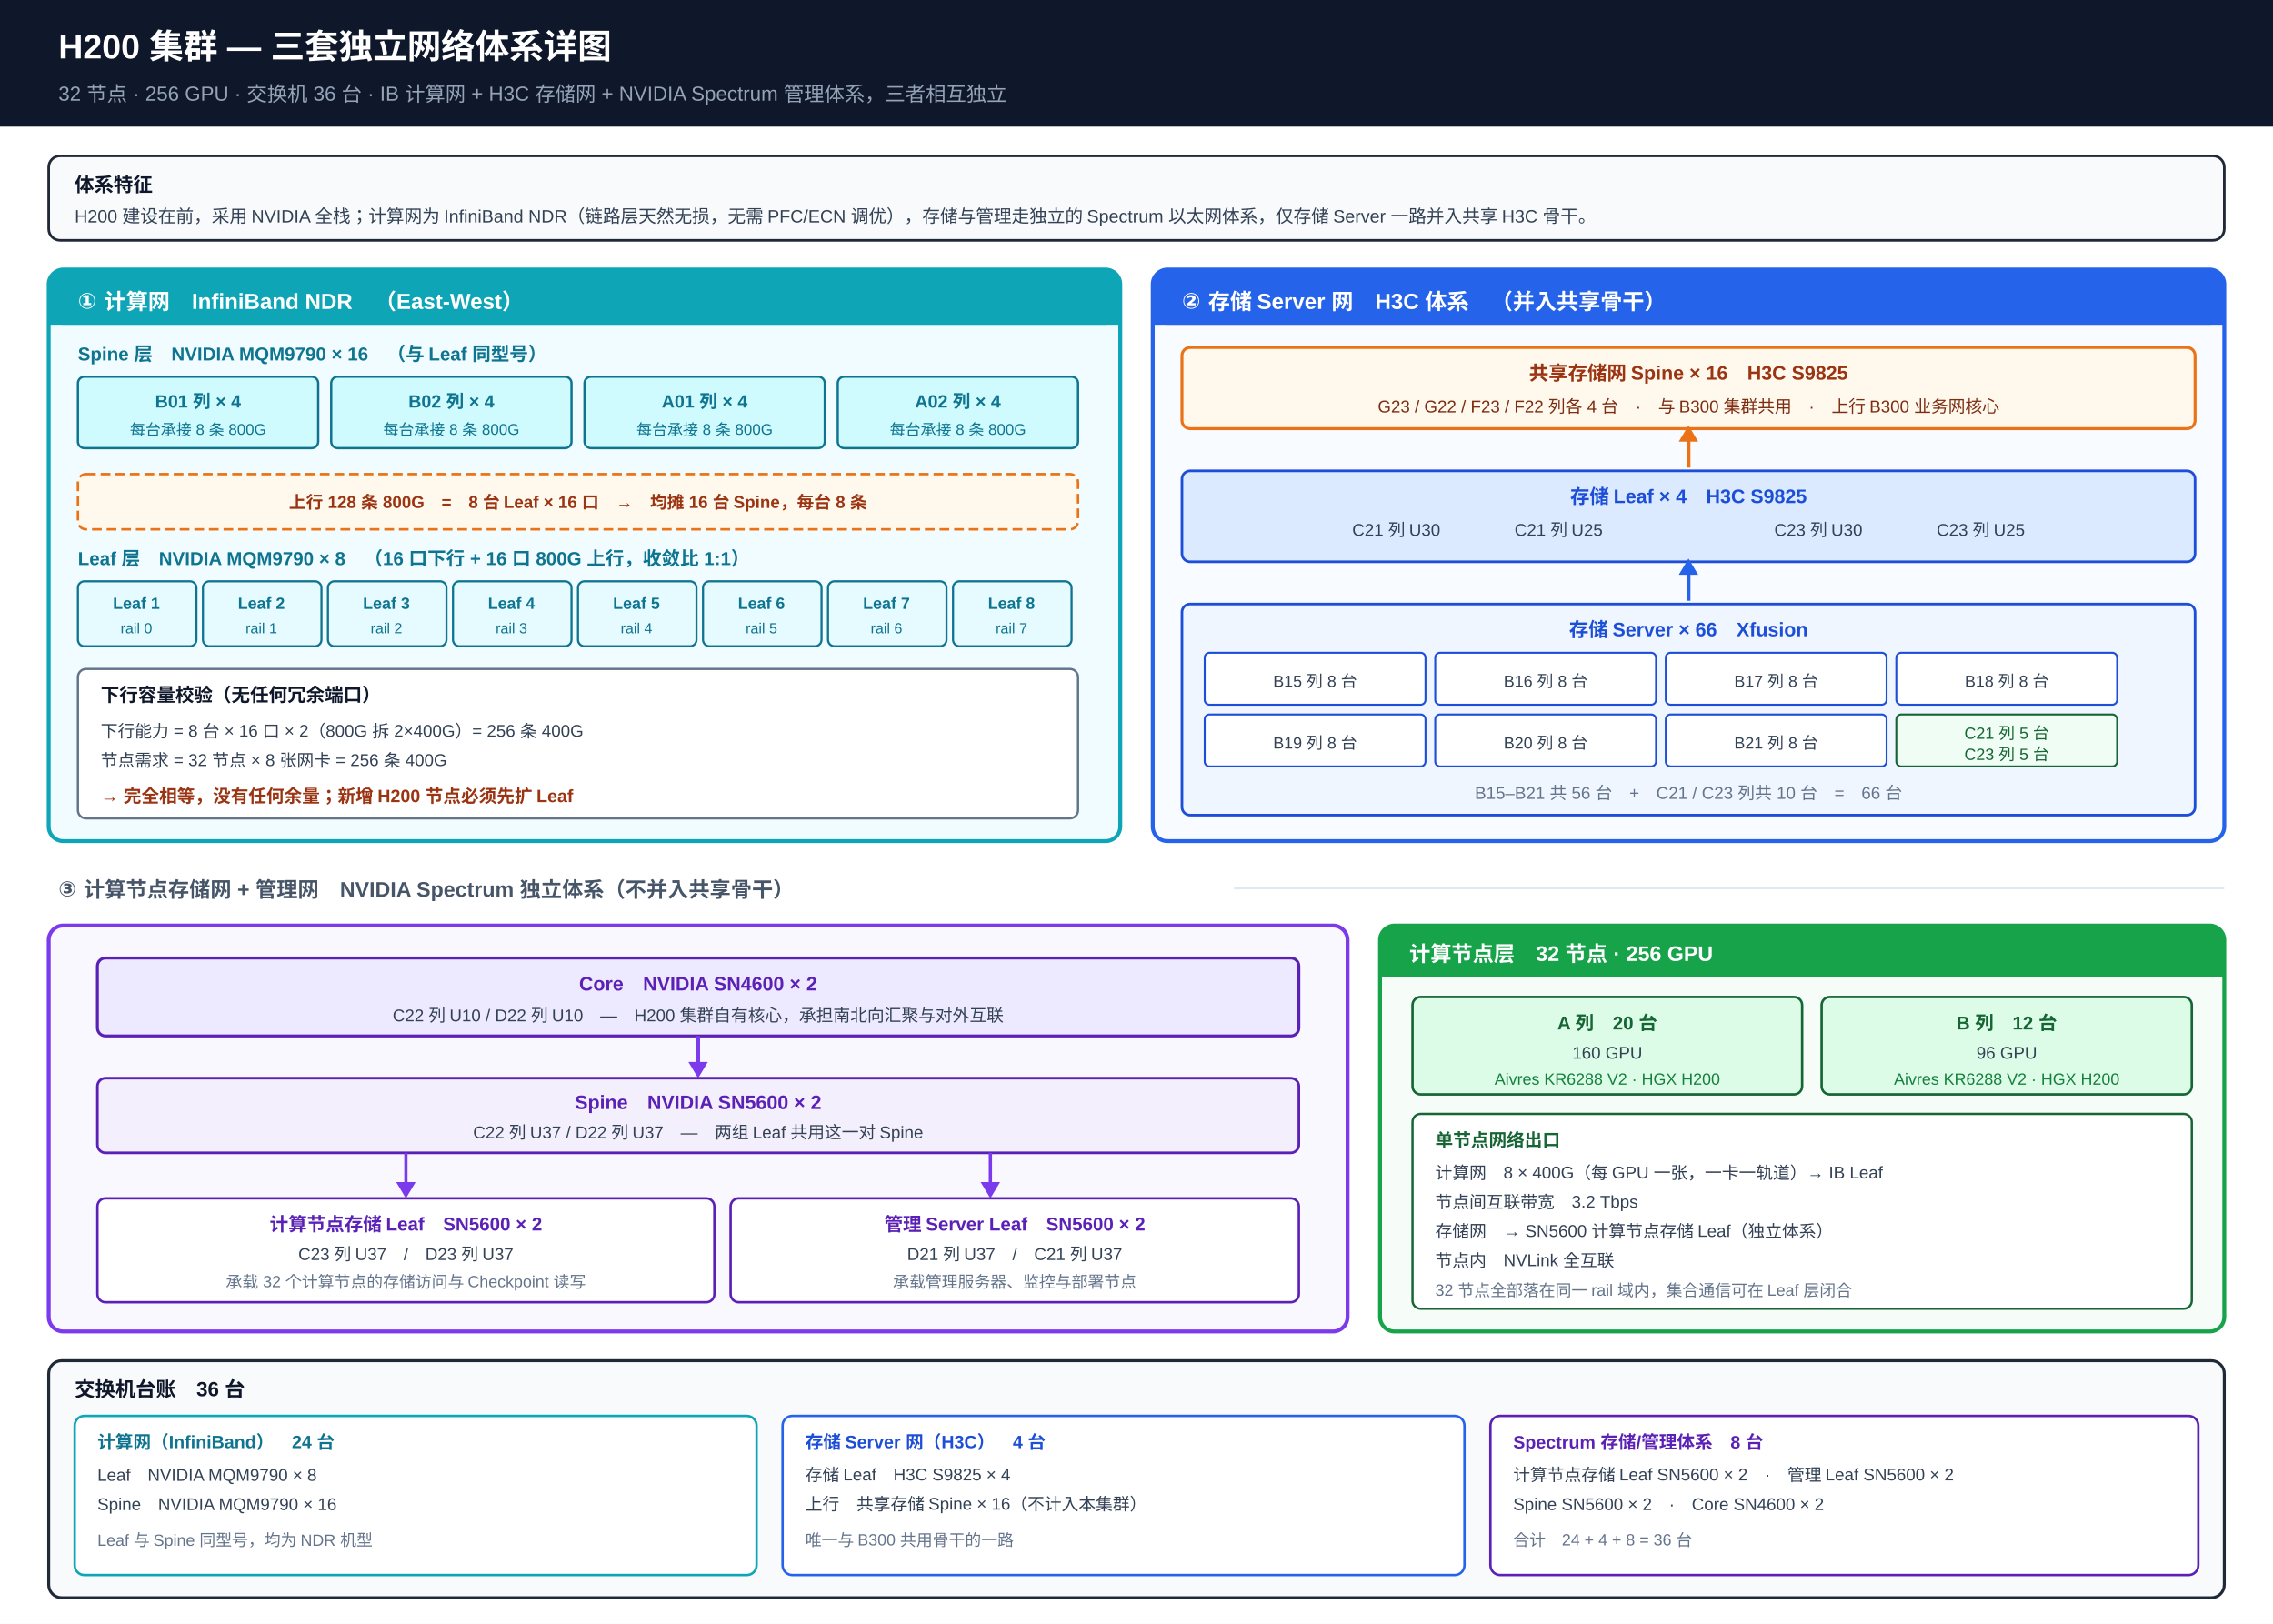
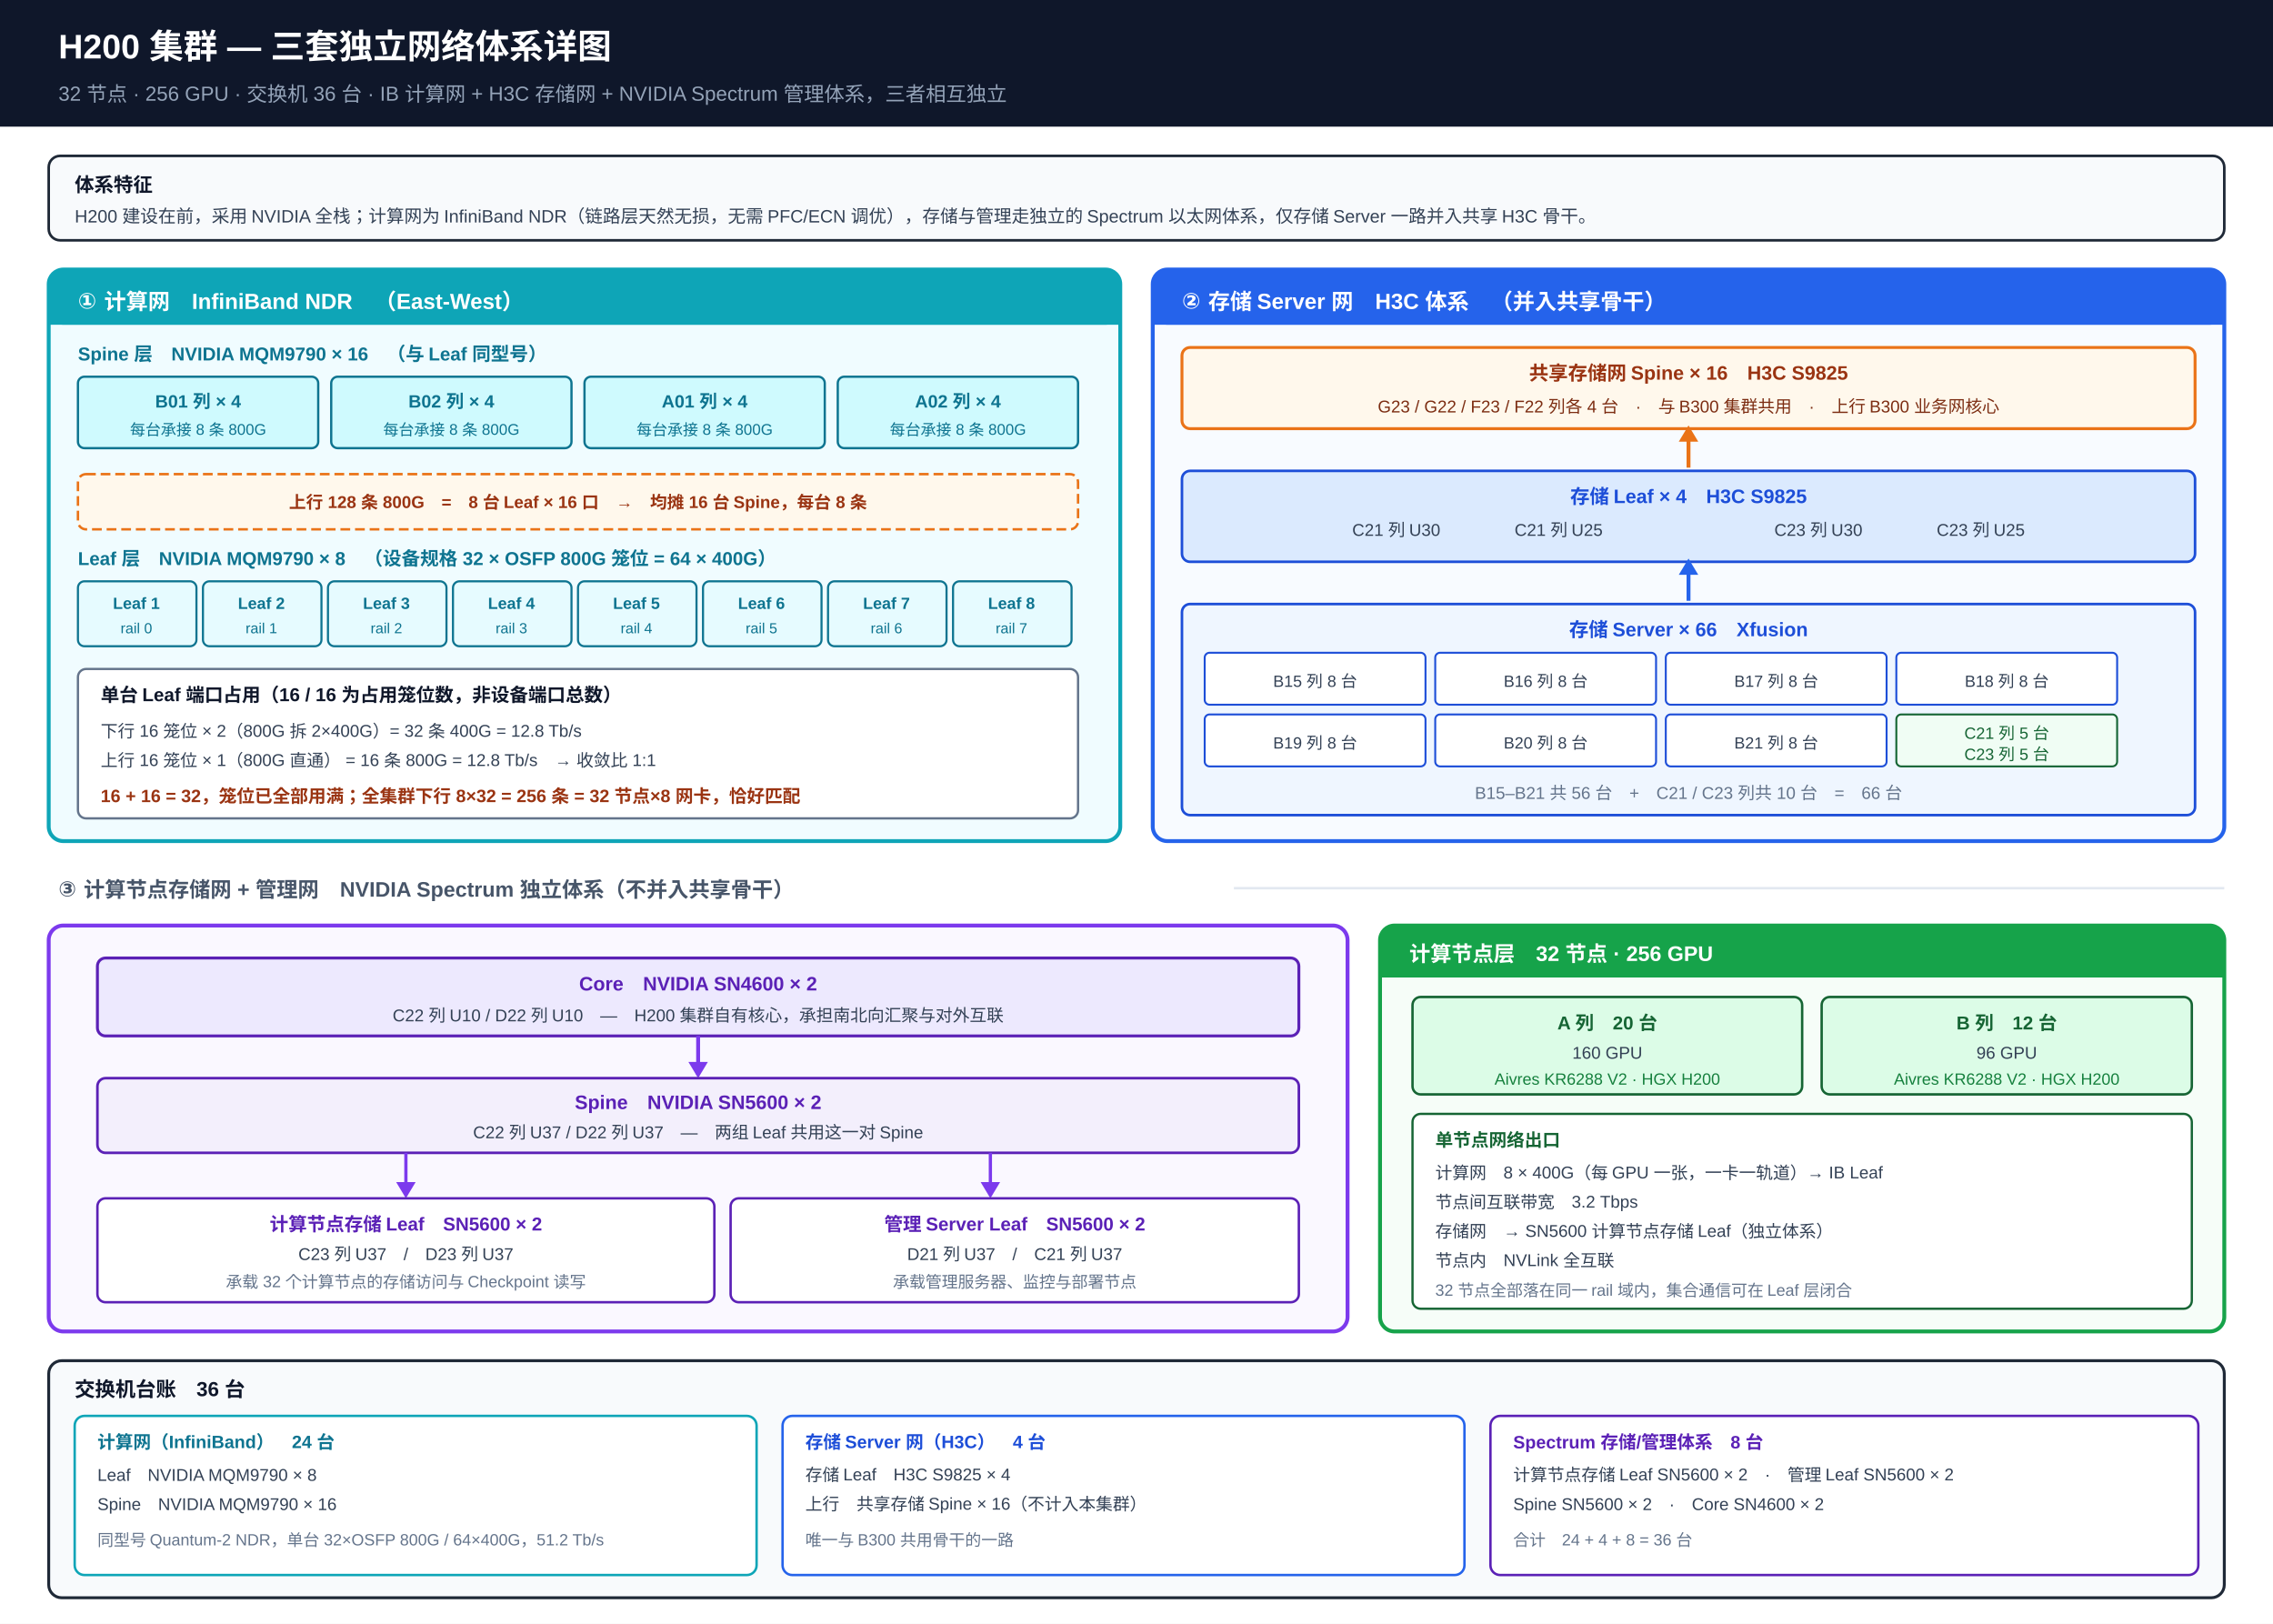
<svg xmlns="http://www.w3.org/2000/svg" viewBox="0 0 1400 1000" font-family="Segoe UI, Arial, sans-serif">
  <rect x="0" y="0" width="1400" height="1000" fill="#ffffff" />
  <rect x="0" y="0" width="1400" height="78" fill="#0f172a" />
  <text x="36" y="36" font-size="21" font-weight="700" fill="#ffffff">H200 集群 — 三套独立网络体系详图</text>
  <text x="36" y="62" font-size="12.5" fill="#94a3b8">32 节点 · 256 GPU · 交换机 36 台 · IB 计算网 + H3C 存储网 + NVIDIA Spectrum 管理体系，三者相互独立</text>
  <rect x="30" y="96" width="1340" height="52" rx="7" fill="#f8fafc" stroke="#1f2937" stroke-width="1.6" />
  <text x="46" y="118" font-size="12" font-weight="700" fill="#0f172a">体系特征</text>
  <text x="46" y="137" font-size="11" fill="#334155">H200 建设在前，采用 NVIDIA 全栈；计算网为 InfiniBand NDR（链路层天然无损，无需 PFC/ECN 调优），存储与管理走独立的 Spectrum 以太网体系，仅存储 Server 一路并入共享 H3C 骨干。</text>
  <rect x="30" y="166" width="660" height="352" rx="9" fill="#f0fcff" stroke="#0ea5b7" stroke-width="2.4" />
  <rect x="30" y="166" width="660" height="34" rx="9" fill="#0ea5b7" />
  <rect x="30" y="190" width="660" height="10" fill="#0ea5b7" />
  <text x="48" y="190" font-size="13.5" font-weight="700" fill="#ffffff">① 计算网　InfiniBand NDR　（East-West）</text>
  <text x="48" y="222" font-size="11.5" font-weight="700" fill="#0e7490">Spine 层　NVIDIA MQM9790 × 16　（与 Leaf 同型号）</text>
  <rect x="48" y="232" width="148" height="44" rx="4" fill="#cffafe" stroke="#0e7490" stroke-width="1.4" />
  <text x="122" y="251" font-size="11" font-weight="700" fill="#0e7490" text-anchor="middle">B01 列 × 4</text>
  <text x="122" y="268" font-size="9.5" fill="#0e7490" text-anchor="middle">每台承接 8 条 800G</text>
  <rect x="204" y="232" width="148" height="44" rx="4" fill="#cffafe" stroke="#0e7490" stroke-width="1.4" />
  <text x="278" y="251" font-size="11" font-weight="700" fill="#0e7490" text-anchor="middle">B02 列 × 4</text>
  <text x="278" y="268" font-size="9.5" fill="#0e7490" text-anchor="middle">每台承接 8 条 800G</text>
  <rect x="360" y="232" width="148" height="44" rx="4" fill="#cffafe" stroke="#0e7490" stroke-width="1.4" />
  <text x="434" y="251" font-size="11" font-weight="700" fill="#0e7490" text-anchor="middle">A01 列 × 4</text>
  <text x="434" y="268" font-size="9.5" fill="#0e7490" text-anchor="middle">每台承接 8 条 800G</text>
  <rect x="516" y="232" width="148" height="44" rx="4" fill="#cffafe" stroke="#0e7490" stroke-width="1.4" />
  <text x="590" y="251" font-size="11" font-weight="700" fill="#0e7490" text-anchor="middle">A02 列 × 4</text>
  <text x="590" y="268" font-size="9.5" fill="#0e7490" text-anchor="middle">每台承接 8 条 800G</text>
  <rect x="48" y="292" width="616" height="34" rx="5" fill="#fff8ec" stroke="#ea7317" stroke-width="1.5" stroke-dasharray="6 3" />
  <text x="356" y="313" font-size="10.5" font-weight="700" fill="#9a3412" text-anchor="middle">上行 128 条 800G　=　8 台 Leaf × 16 口　→　均摊 16 台 Spine，每台 8 条</text>
-   <text x="48" y="348" font-size="11.5" font-weight="700" fill="#0e7490">Leaf 层　NVIDIA MQM9790 × 8　（16 口下行 + 16 口 800G 上行，收敛比 1:1）</text>
+   <text x="48" y="348" font-size="11.5" font-weight="700" fill="#0e7490">Leaf 层　NVIDIA MQM9790 × 8　（设备规格 32 × OSFP 800G 笼位 = 64 × 400G）</text>
  <rect x="48" y="358" width="73" height="40" rx="4" fill="#e6fbff" stroke="#0e7490" stroke-width="1.3" />
  <text x="84" y="375" font-size="10" font-weight="700" fill="#0e7490" text-anchor="middle">Leaf 1</text>
  <text x="84" y="390" font-size="9" fill="#0e7490" text-anchor="middle">rail 0</text>
  <rect x="125" y="358" width="73" height="40" rx="4" fill="#e6fbff" stroke="#0e7490" stroke-width="1.3" />
  <text x="161" y="375" font-size="10" font-weight="700" fill="#0e7490" text-anchor="middle">Leaf 2</text>
  <text x="161" y="390" font-size="9" fill="#0e7490" text-anchor="middle">rail 1</text>
  <rect x="202" y="358" width="73" height="40" rx="4" fill="#e6fbff" stroke="#0e7490" stroke-width="1.3" />
  <text x="238" y="375" font-size="10" font-weight="700" fill="#0e7490" text-anchor="middle">Leaf 3</text>
  <text x="238" y="390" font-size="9" fill="#0e7490" text-anchor="middle">rail 2</text>
  <rect x="279" y="358" width="73" height="40" rx="4" fill="#e6fbff" stroke="#0e7490" stroke-width="1.3" />
  <text x="315" y="375" font-size="10" font-weight="700" fill="#0e7490" text-anchor="middle">Leaf 4</text>
  <text x="315" y="390" font-size="9" fill="#0e7490" text-anchor="middle">rail 3</text>
  <rect x="356" y="358" width="73" height="40" rx="4" fill="#e6fbff" stroke="#0e7490" stroke-width="1.3" />
  <text x="392" y="375" font-size="10" font-weight="700" fill="#0e7490" text-anchor="middle">Leaf 5</text>
  <text x="392" y="390" font-size="9" fill="#0e7490" text-anchor="middle">rail 4</text>
  <rect x="433" y="358" width="73" height="40" rx="4" fill="#e6fbff" stroke="#0e7490" stroke-width="1.3" />
  <text x="469" y="375" font-size="10" font-weight="700" fill="#0e7490" text-anchor="middle">Leaf 6</text>
  <text x="469" y="390" font-size="9" fill="#0e7490" text-anchor="middle">rail 5</text>
  <rect x="510" y="358" width="73" height="40" rx="4" fill="#e6fbff" stroke="#0e7490" stroke-width="1.3" />
  <text x="546" y="375" font-size="10" font-weight="700" fill="#0e7490" text-anchor="middle">Leaf 7</text>
  <text x="546" y="390" font-size="9" fill="#0e7490" text-anchor="middle">rail 6</text>
  <rect x="587" y="358" width="73" height="40" rx="4" fill="#e6fbff" stroke="#0e7490" stroke-width="1.3" />
  <text x="623" y="375" font-size="10" font-weight="700" fill="#0e7490" text-anchor="middle">Leaf 8</text>
  <text x="623" y="390" font-size="9" fill="#0e7490" text-anchor="middle">rail 7</text>
  <rect x="48" y="412" width="616" height="92" rx="5" fill="#ffffff" stroke="#64748b" stroke-width="1.4" />
-   <text x="62" y="432" font-size="11.5" font-weight="700" fill="#0f172a">下行容量校验（无任何冗余端口）</text>
-   <text x="62" y="454" font-size="10.5" fill="#334155">下行能力 = 8 台 × 16 口 × 2（800G 拆 2×400G）= 256 条 400G</text>
-   <text x="62" y="472" font-size="10.5" fill="#334155">节点需求 = 32 节点 × 8 张网卡 = 256 条 400G</text>
-   <text x="62" y="494" font-size="11" font-weight="700" fill="#9a3412">→ 完全相等，没有任何余量；新增 H200 节点必须先扩 Leaf</text>
+   <text x="62" y="432" font-size="11.5" font-weight="700" fill="#0f172a">单台 Leaf 端口占用（16 / 16 为占用笼位数，非设备端口总数）</text>
+   <text x="62" y="454" font-size="10.5" fill="#334155">下行 16 笼位 × 2（800G 拆 2×400G）= 32 条 400G = 12.8 Tb/s</text>
+   <text x="62" y="472" font-size="10.5" fill="#334155">上行 16 笼位 × 1（800G 直通）  = 16 条 800G = 12.8 Tb/s　→ 收敛比 1:1</text>
+   <text x="62" y="494" font-size="11" font-weight="700" fill="#9a3412">16 + 16 = 32，笼位已全部用满；全集群下行 8×32 = 256 条 = 32 节点×8 网卡，恰好匹配</text>
  <rect x="710" y="166" width="660" height="352" rx="9" fill="#f8fbff" stroke="#2563eb" stroke-width="2.4" />
  <rect x="710" y="166" width="660" height="34" rx="9" fill="#2563eb" />
  <rect x="710" y="190" width="660" height="10" fill="#2563eb" />
  <text x="728" y="190" font-size="13.5" font-weight="700" fill="#ffffff">② 存储 Server 网　H3C 体系　（并入共享骨干）</text>
  <rect x="728" y="214" width="624" height="50" rx="5" fill="#fff8ec" stroke="#ea7317" stroke-width="1.8" />
  <text x="1040" y="234" font-size="12" font-weight="700" fill="#9a3412" text-anchor="middle">共享存储网 Spine × 16　H3C S9825</text>
  <text x="1040" y="254" font-size="10.5" fill="#7c2d12" text-anchor="middle">G23 / G22 / F23 / F22 列各 4 台　·　与 B300 集群共用　·　上行 B300 业务网核心</text>
  <line x1="1040" y1="264" x2="1040" y2="288" stroke="#ea7317" stroke-width="2.4" />
  <path d="M 1034 272 L 1040 262 L 1046 272 Z" fill="#ea7317" />
  <rect x="728" y="290" width="624" height="56" rx="5" fill="#dbeafe" stroke="#1d4ed8" stroke-width="1.6" />
  <text x="1040" y="310" font-size="12" font-weight="700" fill="#1d4ed8" text-anchor="middle">存储 Leaf × 4　H3C S9825</text>
  <text x="860" y="330" font-size="10.5" fill="#334155" text-anchor="middle">C21 列 U30</text>
  <text x="960" y="330" font-size="10.5" fill="#334155" text-anchor="middle">C21 列 U25</text>
  <text x="1120" y="330" font-size="10.5" fill="#334155" text-anchor="middle">C23 列 U30</text>
  <text x="1220" y="330" font-size="10.5" fill="#334155" text-anchor="middle">C23 列 U25</text>
  <line x1="1040" y1="346" x2="1040" y2="370" stroke="#2563eb" stroke-width="2.4" />
  <path d="M 1034 354 L 1040 344 L 1046 354 Z" fill="#2563eb" />
  <rect x="728" y="372" width="624" height="130" rx="5" fill="#eff6ff" stroke="#1d4ed8" stroke-width="1.6" />
  <text x="1040" y="392" font-size="12" font-weight="700" fill="#1d4ed8" text-anchor="middle">存储 Server × 66　Xfusion</text>
  <rect x="742" y="402" width="136" height="32" rx="3" fill="#ffffff" stroke="#1d4ed8" stroke-width="1.2" />
  <text x="810" y="423" font-size="10" fill="#334155" text-anchor="middle">B15 列 8 台</text>
  <rect x="884" y="402" width="136" height="32" rx="3" fill="#ffffff" stroke="#1d4ed8" stroke-width="1.2" />
  <text x="952" y="423" font-size="10" fill="#334155" text-anchor="middle">B16 列 8 台</text>
  <rect x="1026" y="402" width="136" height="32" rx="3" fill="#ffffff" stroke="#1d4ed8" stroke-width="1.2" />
  <text x="1094" y="423" font-size="10" fill="#334155" text-anchor="middle">B17 列 8 台</text>
  <rect x="1168" y="402" width="136" height="32" rx="3" fill="#ffffff" stroke="#1d4ed8" stroke-width="1.2" />
  <text x="1236" y="423" font-size="10" fill="#334155" text-anchor="middle">B18 列 8 台</text>
  <rect x="742" y="440" width="136" height="32" rx="3" fill="#ffffff" stroke="#1d4ed8" stroke-width="1.2" />
  <text x="810" y="461" font-size="10" fill="#334155" text-anchor="middle">B19 列 8 台</text>
  <rect x="884" y="440" width="136" height="32" rx="3" fill="#ffffff" stroke="#1d4ed8" stroke-width="1.2" />
  <text x="952" y="461" font-size="10" fill="#334155" text-anchor="middle">B20 列 8 台</text>
  <rect x="1026" y="440" width="136" height="32" rx="3" fill="#ffffff" stroke="#1d4ed8" stroke-width="1.2" />
  <text x="1094" y="461" font-size="10" fill="#334155" text-anchor="middle">B21 列 8 台</text>
  <rect x="1168" y="440" width="136" height="32" rx="3" fill="#f0fdf4" stroke="#166534" stroke-width="1.2" />
  <text x="1236" y="455" font-size="10" fill="#166534" text-anchor="middle">C21 列 5 台</text>
  <text x="1236" y="468" font-size="10" fill="#166534" text-anchor="middle">C23 列 5 台</text>
  <text x="1040" y="492" font-size="10.5" fill="#64748b" text-anchor="middle">B15–B21 共 56 台　+　C21 / C23 列共 10 台　=　66 台</text>
  <text x="36" y="552" font-size="13" font-weight="700" fill="#475569">③ 计算节点存储网 + 管理网　NVIDIA Spectrum 独立体系（不并入共享骨干）</text>
  <line x1="760" y1="547" x2="1370" y2="547" stroke="#e2e8f0" stroke-width="1.5" />
  <rect x="30" y="570" width="800" height="250" rx="9" fill="#faf8ff" stroke="#7c3aed" stroke-width="2.4" />
  <rect x="60" y="590" width="740" height="48" rx="5" fill="#ede9fe" stroke="#5b21b6" stroke-width="1.8" />
  <text x="430" y="610" font-size="12" font-weight="700" fill="#5b21b6" text-anchor="middle">Core　NVIDIA SN4600 × 2</text>
  <text x="430" y="629" font-size="10.5" fill="#334155" text-anchor="middle">C22 列 U10 / D22 列 U10　—　H200 集群自有核心，承担南北向汇聚与对外互联</text>
  <line x1="430" y1="638" x2="430" y2="662" stroke="#7c3aed" stroke-width="2.4" />
  <path d="M 424 654 L 430 664 L 436 654 Z" fill="#7c3aed" />
  <rect x="60" y="664" width="740" height="46" rx="5" fill="#f3effc" stroke="#5b21b6" stroke-width="1.6" />
  <text x="430" y="683" font-size="12" font-weight="700" fill="#5b21b6" text-anchor="middle">Spine　NVIDIA SN5600 × 2</text>
  <text x="430" y="701" font-size="10.5" fill="#334155" text-anchor="middle">C22 列 U37 / D22 列 U37　—　两组 Leaf 共用这一对 Spine</text>
  <line x1="250" y1="710" x2="250" y2="736" stroke="#7c3aed" stroke-width="2" />
  <path d="M 244 728 L 250 738 L 256 728 Z" fill="#7c3aed" />
  <line x1="610" y1="710" x2="610" y2="736" stroke="#7c3aed" stroke-width="2" />
  <path d="M 604 728 L 610 738 L 616 728 Z" fill="#7c3aed" />
  <rect x="60" y="738" width="380" height="64" rx="5" fill="#ffffff" stroke="#5b21b6" stroke-width="1.5" />
  <text x="250" y="758" font-size="11.5" font-weight="700" fill="#5b21b6" text-anchor="middle">计算节点存储 Leaf　SN5600 × 2</text>
  <text x="250" y="776" font-size="10.5" fill="#334155" text-anchor="middle">C23 列 U37　/　D23 列 U37</text>
  <text x="250" y="793" font-size="10" fill="#64748b" text-anchor="middle">承载 32 个计算节点的存储访问与 Checkpoint 读写</text>
  <rect x="450" y="738" width="350" height="64" rx="5" fill="#ffffff" stroke="#5b21b6" stroke-width="1.5" />
  <text x="625" y="758" font-size="11.5" font-weight="700" fill="#5b21b6" text-anchor="middle">管理 Server Leaf　SN5600 × 2</text>
  <text x="625" y="776" font-size="10.5" fill="#334155" text-anchor="middle">D21 列 U37　/　C21 列 U37</text>
  <text x="625" y="793" font-size="10" fill="#64748b" text-anchor="middle">承载管理服务器、监控与部署节点</text>
  <rect x="850" y="570" width="520" height="250" rx="9" fill="#f6fdf8" stroke="#16a34a" stroke-width="2.4" />
  <rect x="850" y="570" width="520" height="32" rx="9" fill="#16a34a" />
  <rect x="850" y="592" width="520" height="10" fill="#16a34a" />
  <text x="868" y="592" font-size="13" font-weight="700" fill="#ffffff">计算节点层　32 节点 · 256 GPU</text>
  <rect x="870" y="614" width="240" height="60" rx="5" fill="#dcfce7" stroke="#166534" stroke-width="1.5" />
  <text x="990" y="634" font-size="11.5" font-weight="700" fill="#166534" text-anchor="middle">A 列　20 台</text>
  <text x="990" y="652" font-size="10.5" fill="#334155" text-anchor="middle">160 GPU</text>
  <text x="990" y="668" font-size="10" fill="#15803d" text-anchor="middle">Aivres KR6288 V2 · HGX H200</text>
  <rect x="1122" y="614" width="228" height="60" rx="5" fill="#dcfce7" stroke="#166534" stroke-width="1.5" />
  <text x="1236" y="634" font-size="11.5" font-weight="700" fill="#166534" text-anchor="middle">B 列　12 台</text>
  <text x="1236" y="652" font-size="10.5" fill="#334155" text-anchor="middle">96 GPU</text>
  <text x="1236" y="668" font-size="10" fill="#15803d" text-anchor="middle">Aivres KR6288 V2 · HGX H200</text>
  <rect x="870" y="686" width="480" height="120" rx="5" fill="#ffffff" stroke="#166534" stroke-width="1.4" />
  <text x="884" y="706" font-size="11" font-weight="700" fill="#166534">单节点网络出口</text>
  <text x="884" y="726" font-size="10.5" fill="#334155">计算网　8 × 400G（每 GPU 一张，一卡一轨道）→ IB Leaf</text>
  <text x="884" y="744" font-size="10.5" fill="#334155">节点间互联带宽　3.2 Tbps</text>
  <text x="884" y="762" font-size="10.5" fill="#334155">存储网　→ SN5600 计算节点存储 Leaf（独立体系）</text>
  <text x="884" y="780" font-size="10.5" fill="#334155">节点内　NVLink 全互联</text>
  <text x="884" y="798" font-size="10" fill="#64748b">32 节点全部落在同一 rail 域内，集合通信可在 Leaf 层闭合</text>
  <rect x="30" y="838" width="1340" height="146" rx="8" fill="#f8fafc" stroke="#1f2937" stroke-width="1.8" />
  <text x="46" y="860" font-size="12.5" font-weight="700" fill="#0f172a">交换机台账　36 台</text>
  <rect x="46" y="872" width="420" height="98" rx="6" fill="#ffffff" stroke="#0ea5b7" stroke-width="1.5" />
  <text x="60" y="892" font-size="11" font-weight="700" fill="#0e7490">计算网（InfiniBand）　24 台</text>
  <text x="60" y="912" font-size="10.5" fill="#334155">Leaf　NVIDIA MQM9790 × 8</text>
  <text x="60" y="930" font-size="10.5" fill="#334155">Spine　NVIDIA MQM9790 × 16</text>
-   <text x="60" y="952" font-size="10" fill="#64748b">Leaf 与 Spine 同型号，均为 NDR 机型</text>
+   <text x="60" y="952" font-size="10" fill="#64748b">同型号 Quantum-2 NDR，单台 32×OSFP 800G / 64×400G，51.2 Tb/s</text>
  <rect x="482" y="872" width="420" height="98" rx="6" fill="#ffffff" stroke="#2563eb" stroke-width="1.5" />
  <text x="496" y="892" font-size="11" font-weight="700" fill="#1d4ed8">存储 Server 网（H3C）　4 台</text>
  <text x="496" y="912" font-size="10.5" fill="#334155">存储 Leaf　H3C S9825 × 4</text>
  <text x="496" y="930" font-size="10.5" fill="#334155">上行　共享存储 Spine × 16（不计入本集群）</text>
  <text x="496" y="952" font-size="10" fill="#64748b">唯一与 B300 共用骨干的一路</text>
  <rect x="918" y="872" width="436" height="98" rx="6" fill="#ffffff" stroke="#5b21b6" stroke-width="1.5" />
  <text x="932" y="892" font-size="11" font-weight="700" fill="#5b21b6">Spectrum 存储/管理体系　8 台</text>
  <text x="932" y="912" font-size="10.5" fill="#334155">计算节点存储 Leaf SN5600 × 2　·　管理 Leaf SN5600 × 2</text>
  <text x="932" y="930" font-size="10.5" fill="#334155">Spine SN5600 × 2　·　Core SN4600 × 2</text>
  <text x="932" y="952" font-size="10" fill="#64748b">合计　24 + 4 + 8 = 36 台</text>
</svg>
